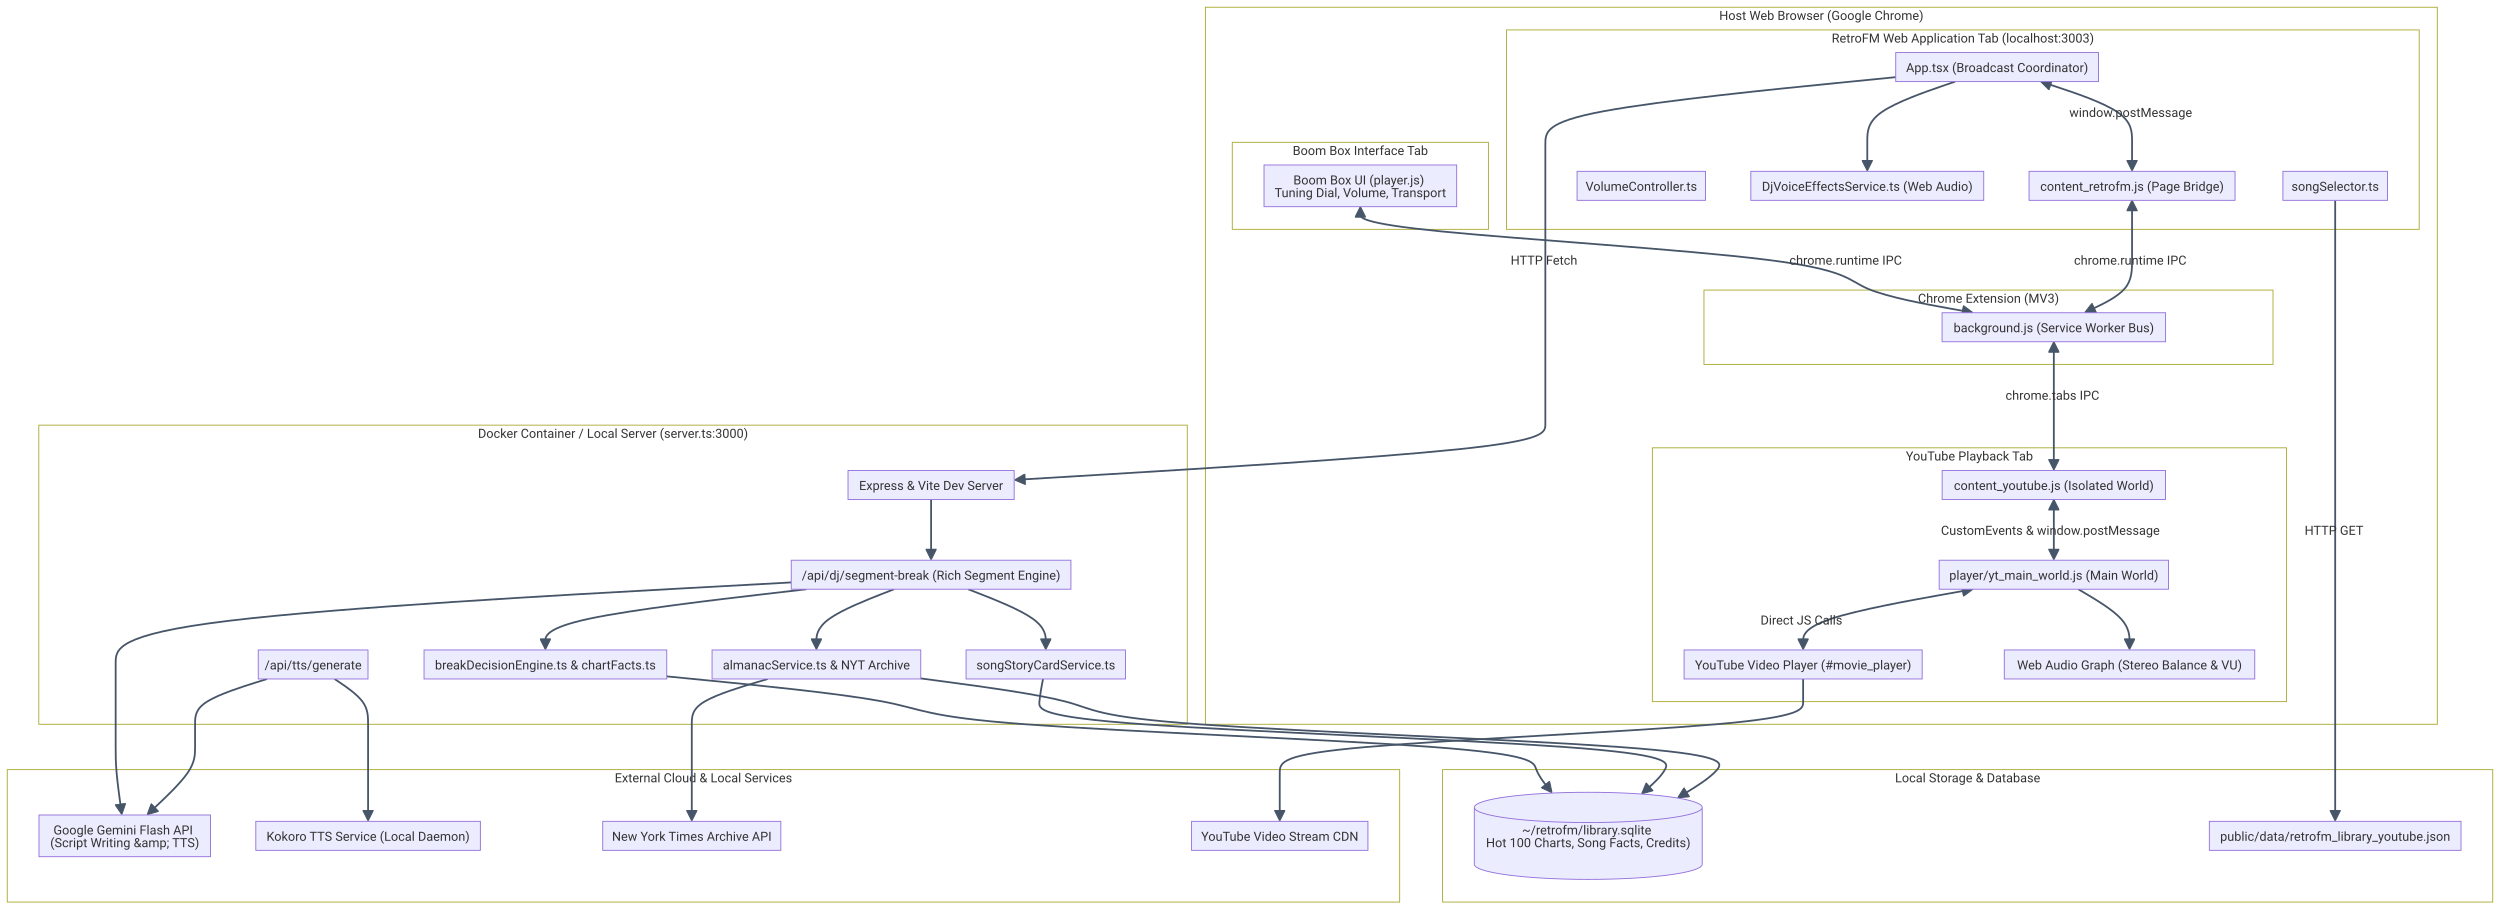
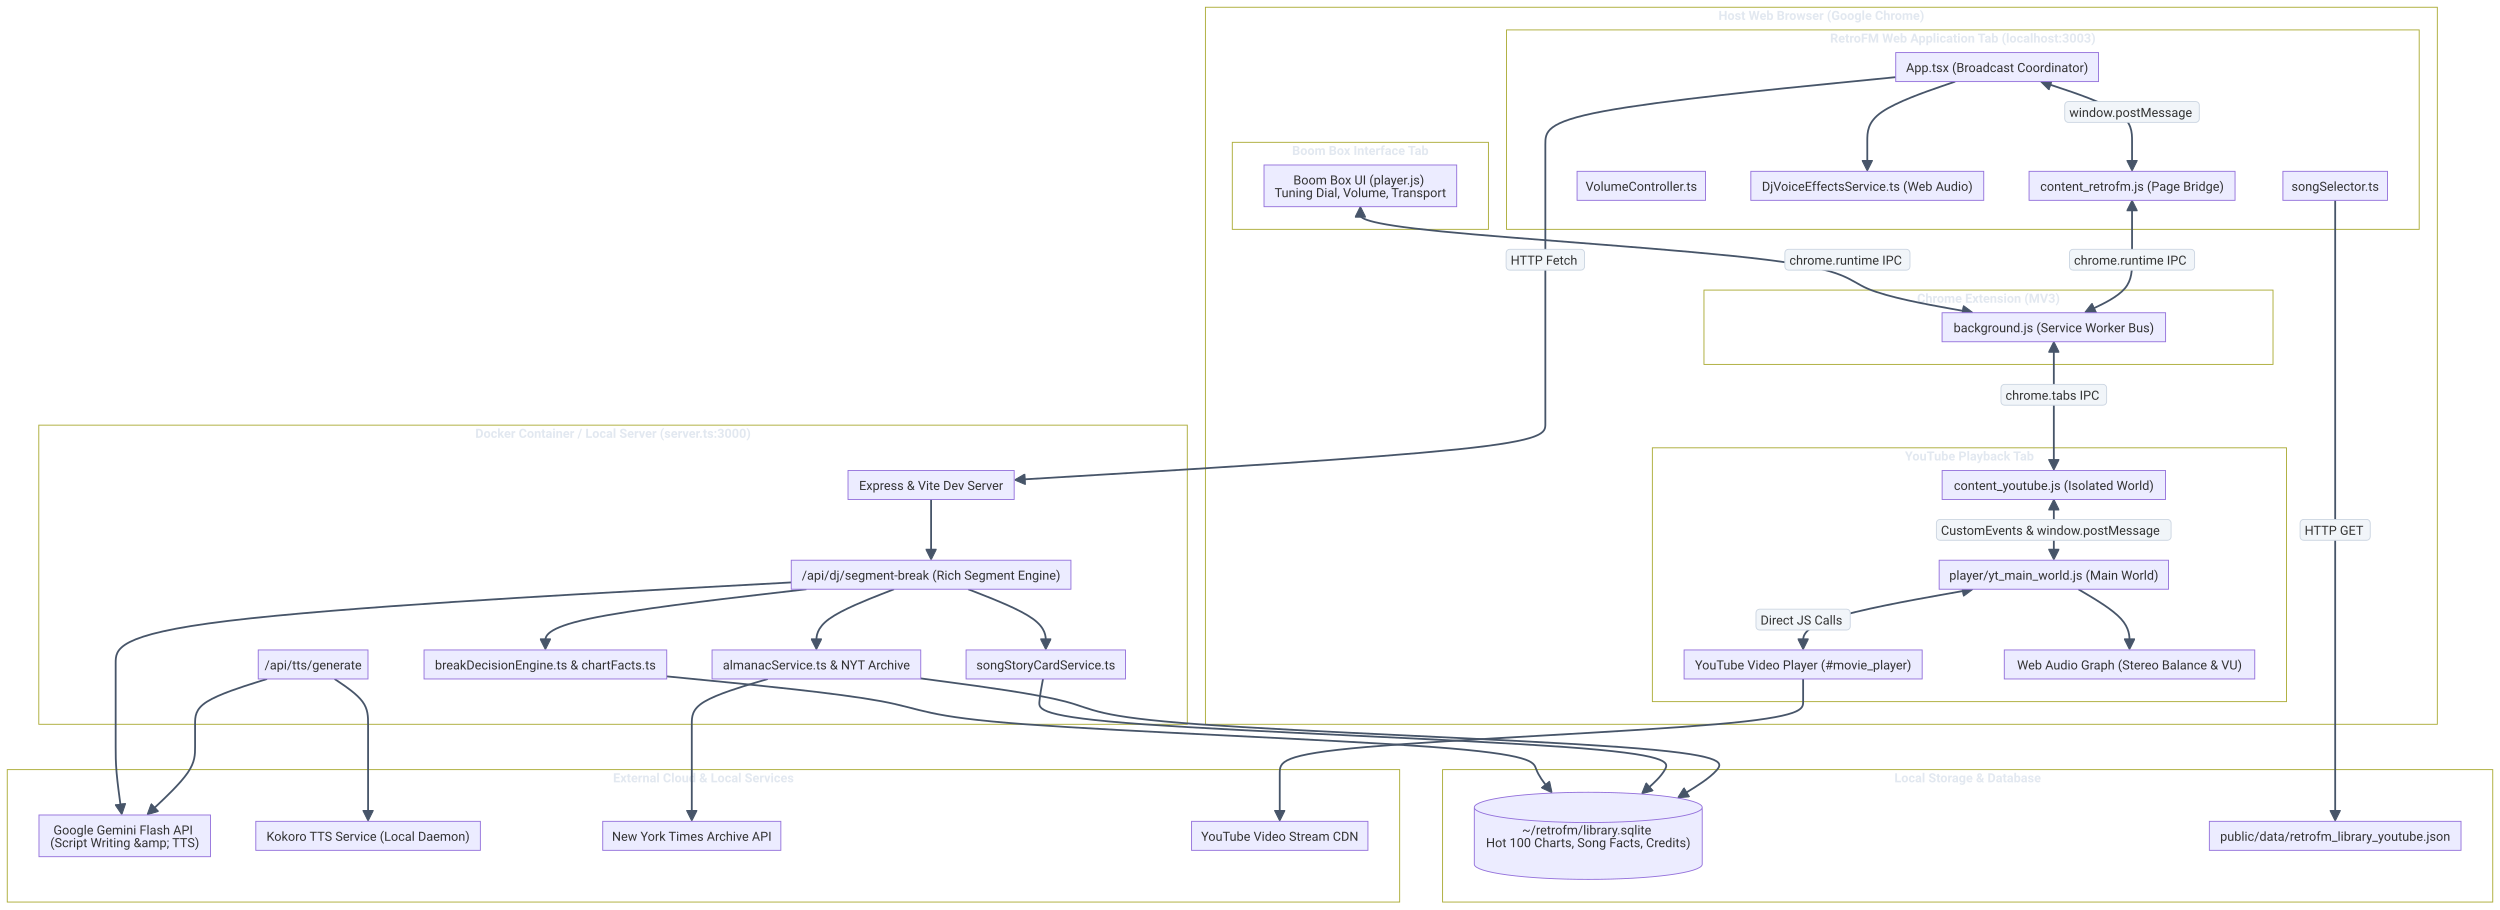
<svg xmlns="http://www.w3.org/2000/svg" aria-roledescription="flowchart-v2" role="graphics-document document" viewBox="-8 -8 2757.855 1003.094" height="1003.094" width="2757.855" id="diag_0" style="background: transparent;">
-   <style>#diag_0{font-family:-apple-system,BlinkMacSystemFont,"Segoe UI",Roboto,Helvetica,Arial,sans-serif;font-size:14px;fill:#333;}#diag_0 .error-icon{fill:#552222;}#diag_0 .error-text{fill:#552222;stroke:#552222;}#diag_0 .edge-thickness-normal{stroke-width:2px;}#diag_0 .edge-thickness-thick{stroke-width:3.5px;}#diag_0 .edge-pattern-solid{stroke-dasharray:0;}#diag_0 .edge-pattern-dashed{stroke-dasharray:3;}#diag_0 .edge-pattern-dotted{stroke-dasharray:2;}#diag_0 .marker{fill:#475569;stroke:#475569;}#diag_0 .marker.cross{stroke:#475569;}#diag_0 svg{font-family:-apple-system,BlinkMacSystemFont,"Segoe UI",Roboto,Helvetica,Arial,sans-serif;font-size:14px;}#diag_0 .label{font-family:-apple-system,BlinkMacSystemFont,"Segoe UI",Roboto,Helvetica,Arial,sans-serif;color:#333;}#diag_0 .cluster-label text{fill:#333;}#diag_0 .cluster-label span,#diag_0 p{color:#333;}#diag_0 .label text,#diag_0 span,#diag_0 p{fill:#333;color:#333;}#diag_0 .node rect,#diag_0 .node circle,#diag_0 .node ellipse,#diag_0 .node polygon,#diag_0 .node path{fill:#ECECFF;stroke:#9370DB;stroke-width:1px;}#diag_0 .flowchart-label text{text-anchor:middle;}#diag_0 .node .katex path{fill:#000;stroke:#000;stroke-width:1px;}#diag_0 .node .label{text-align:center;}#diag_0 .node.clickable{cursor:pointer;}#diag_0 .arrowheadPath{fill:#333333;}#diag_0 .edgePath .path{stroke:#475569;stroke-width:2.0px;}#diag_0 .flowchart-link{stroke:#475569;fill:none;}#diag_0 .edgeLabel{background-color:transparent;text-align:center;}#diag_0 .edgeLabel rect{opacity:0;fill:none;}#diag_0 .labelBkg{background-color:transparent;}#diag_0 .cluster rect{fill:none;stroke:#aaaa33;stroke-width:1px;}#diag_0 .cluster text{fill:#333;}#diag_0 .cluster span,#diag_0 p{color:#333;}#diag_0 div.mermaidTooltip{position:absolute;text-align:center;max-width:200px;padding:2px;font-family:-apple-system,BlinkMacSystemFont,"Segoe UI",Roboto,Helvetica,Arial,sans-serif;font-size:12px;background:#ffffff;border:1px solid #aaaa33;border-radius:2px;pointer-events:none;z-index:100;}#diag_0 .flowchartTitleText{text-anchor:middle;font-size:18px;fill:#333;}#diag_0 :root{--mermaid-font-family:-apple-system,BlinkMacSystemFont,"Segoe UI",Roboto,Helvetica,Arial,sans-serif;}</style>
+   <style>#diag_0{font-family:-apple-system,BlinkMacSystemFont,"Segoe UI",Roboto,Helvetica,Arial,sans-serif;font-size:14px;fill:#333;}#diag_0 .error-icon{fill:#552222;}#diag_0 .error-text{fill:#552222;stroke:#552222;}#diag_0 .edge-thickness-normal{stroke-width:2px;}#diag_0 .edge-thickness-thick{stroke-width:3.5px;}#diag_0 .edge-pattern-solid{stroke-dasharray:0;}#diag_0 .edge-pattern-dashed{stroke-dasharray:3;}#diag_0 .edge-pattern-dotted{stroke-dasharray:2;}#diag_0 .marker{fill:#475569;stroke:#475569;}#diag_0 .marker.cross{stroke:#475569;}#diag_0 svg{font-family:-apple-system,BlinkMacSystemFont,"Segoe UI",Roboto,Helvetica,Arial,sans-serif;font-size:14px;}#diag_0 .label{font-family:-apple-system,BlinkMacSystemFont,"Segoe UI",Roboto,Helvetica,Arial,sans-serif;color:#333;}#diag_0 .cluster-label text{fill:#e2e8f0;font-weight:600;}#diag_0 .cluster-label span,#diag_0 p{color:#333;}#diag_0 .label text,#diag_0 span,#diag_0 p{fill:#333;color:#333;}#diag_0 .node rect,#diag_0 .node circle,#diag_0 .node ellipse,#diag_0 .node polygon,#diag_0 .node path{fill:#ECECFF;stroke:#9370DB;stroke-width:1px;}#diag_0 .flowchart-label text{text-anchor:middle;}#diag_0 .node .katex path{fill:#000;stroke:#000;stroke-width:1px;}#diag_0 .node .label{text-align:center;}#diag_0 .node.clickable{cursor:pointer;}#diag_0 .arrowheadPath{fill:#333333;}#diag_0 .edgePath .path{stroke:#475569;stroke-width:2.0px;}#diag_0 .flowchart-link{stroke:#475569;fill:none;}#diag_0 .edgeLabel{text-align:center;}#diag_0 .edgeLabel rect{fill:#f1f5f9;stroke:#cbd5e1;stroke-width:1px;rx:4px;ry:4px;}#diag_0 .labelBkg{background-color:transparent;}#diag_0 .cluster rect{fill:none;stroke:#aaaa33;stroke-width:1px;}#diag_0 .cluster text{fill:#e2e8f0;font-weight:600;}#diag_0 .cluster span,#diag_0 p{color:#333;}#diag_0 div.mermaidTooltip{position:absolute;text-align:center;max-width:200px;padding:2px;font-family:-apple-system,BlinkMacSystemFont,"Segoe UI",Roboto,Helvetica,Arial,sans-serif;font-size:12px;background:#ffffff;border:1px solid #aaaa33;border-radius:2px;pointer-events:none;z-index:100;}#diag_0 .flowchartTitleText{text-anchor:middle;font-size:18px;fill:#333;}#diag_0 :root{--mermaid-font-family:-apple-system,BlinkMacSystemFont,"Segoe UI",Roboto,Helvetica,Arial,sans-serif;}</style>
  <g>
    <marker orient="auto" markerHeight="12" markerWidth="12" markerUnits="userSpaceOnUse" refY="5" refX="6" viewBox="0 0 10 10" class="marker flowchart" id="diag_0_flowchart-pointEnd">
      <path style="stroke-width: 1; stroke-dasharray: 1, 0;" class="arrowMarkerPath" d="M 0 0 L 10 5 L 0 10 z" />
    </marker>
    <marker orient="auto" markerHeight="12" markerWidth="12" markerUnits="userSpaceOnUse" refY="5" refX="4.5" viewBox="0 0 10 10" class="marker flowchart" id="diag_0_flowchart-pointStart">
      <path style="stroke-width: 1; stroke-dasharray: 1, 0;" class="arrowMarkerPath" d="M 0 5 L 10 10 L 10 0 z" />
    </marker>
    <marker orient="auto" markerHeight="11" markerWidth="11" markerUnits="userSpaceOnUse" refY="5" refX="11" viewBox="0 0 10 10" class="marker flowchart" id="diag_0_flowchart-circleEnd">
      <circle style="stroke-width: 1; stroke-dasharray: 1, 0;" class="arrowMarkerPath" r="5" cy="5" cx="5" />
    </marker>
    <marker orient="auto" markerHeight="11" markerWidth="11" markerUnits="userSpaceOnUse" refY="5" refX="-1" viewBox="0 0 10 10" class="marker flowchart" id="diag_0_flowchart-circleStart">
      <circle style="stroke-width: 1; stroke-dasharray: 1, 0;" class="arrowMarkerPath" r="5" cy="5" cx="5" />
    </marker>
    <marker orient="auto" markerHeight="11" markerWidth="11" markerUnits="userSpaceOnUse" refY="5.2" refX="12" viewBox="0 0 11 11" class="marker cross flowchart" id="diag_0_flowchart-crossEnd">
      <path style="stroke-width: 2; stroke-dasharray: 1, 0;" class="arrowMarkerPath" d="M 1,1 l 9,9 M 10,1 l -9,9" />
    </marker>
    <marker orient="auto" markerHeight="11" markerWidth="11" markerUnits="userSpaceOnUse" refY="5.2" refX="-1" viewBox="0 0 11 11" class="marker cross flowchart" id="diag_0_flowchart-crossStart">
      <path style="stroke-width: 2; stroke-dasharray: 1, 0;" class="arrowMarkerPath" d="M 1,1 l 9,9 M 10,1 l -9,9" />
    </marker>
    <g class="root">
      <g class="clusters">
        <g id="ExternalCloud" class="cluster default flowchart-label">
          <rect height="146.094" width="1536.027" y="841" x="0" ry="0" rx="0" style="" />
          <g transform="translate(768.0137, 841)" class="cluster-label">
            <text style="">
              <tspan class="row" x="0" dy="1em" xml:space="preserve">External Cloud &amp; Local Services</tspan>
            </text>
          </g>
        </g>
        <g id="LocalStorage" class="cluster default flowchart-label">
          <rect height="146.094" width="1158.488" y="841" x="1583.367" ry="0" rx="0" style="" />
          <g transform="translate(2162.611, 841)" class="cluster-label">
            <text style="">
              <tspan class="row" x="0" dy="1em" xml:space="preserve">Local Storage &amp; Database</tspan>
            </text>
          </g>
        </g>
        <g id="DockerContainer" class="cluster default flowchart-label">
          <rect height="330" width="1266.945" y="461" x="34.797" ry="0" rx="0" style="" />
          <g transform="translate(668.2695, 461)" class="cluster-label">
            <text style="">
              <tspan class="row" x="0" dy="1em" xml:space="preserve">Docker Container / Local Server (server.ts:3000)</tspan>
            </text>
          </g>
        </g>
        <g id="HostBrowser" class="cluster default flowchart-label">
          <rect height="791" width="1358.973" y="0" x="1321.742" ry="0" rx="0" style="" />
          <g transform="translate(2001.229, 0)" class="cluster-label">
            <text style="">
              <tspan class="row" x="0" dy="1em" xml:space="preserve">Host Web Browser (Google Chrome)</tspan>
            </text>
          </g>
        </g>
        <g id="BoomBoxTab" class="cluster default flowchart-label">
          <rect height="96" width="282.547" y="149" x="1351.395" ry="0" rx="0" style="" />
          <g transform="translate(1492.668, 149)" class="cluster-label">
            <text style="">
              <tspan class="row" x="0" dy="1em" xml:space="preserve">Boom Box Interface Tab</tspan>
            </text>
          </g>
        </g>
        <g id="RetroFMTab" class="cluster default flowchart-label">
          <rect height="220" width="1006.773" y="25" x="1653.941" ry="0" rx="0" style="" />
          <g transform="translate(2157.328, 25)" class="cluster-label">
            <text style="">
              <tspan class="row" x="0" dy="1em" xml:space="preserve">RetroFM Web Application Tab (localhost:3003)</tspan>
            </text>
          </g>
        </g>
        <g id="ExtSW" class="cluster default flowchart-label">
          <rect height="82" width="627.742" y="312" x="1871.715" ry="0" rx="0" style="" />
          <g transform="translate(2185.586, 312)" class="cluster-label">
            <text style="">
              <tspan class="row" x="0" dy="1em" xml:space="preserve">Chrome Extension (MV3)</tspan>
            </text>
          </g>
        </g>
        <g id="YouTubeTab" class="cluster default flowchart-label">
          <rect height="280" width="699.535" y="486" x="1814.789" ry="0" rx="0" style="" />
          <g transform="translate(2164.557, 486)" class="cluster-label">
            <text style="">
              <tspan class="row" x="0" dy="1em" xml:space="preserve">YouTube Playback Tab</tspan>
            </text>
          </g>
        </g>
      </g>
      <g class="edgePaths">
        <path marker-end="url(#diag_0_flowchart-pointEnd)" marker-start="url(#diag_0_flowchart-pointStart)" style="fill:none;" class="edge-thickness-normal edge-pattern-solid flowchart-link LS-BB_UI LE-BG" id="L-BB_UI-BG-0" d="M1492.668,225.3L1492.668,228.583C1492.668,231.867,1492.668,238.433,1582.224,247.3C1671.78,256.167,1850.892,267.333,1940.448,278.5C2030.004,289.667,2030.004,300.833,2052.271,310.427C2074.538,320.02,2119.071,328.04,2141.338,332.051L2163.605,336.061" />
        <path marker-end="url(#diag_0_flowchart-pointEnd)" marker-start="url(#diag_0_flowchart-pointStart)" style="fill:none;" class="edge-thickness-normal edge-pattern-solid flowchart-link LS-ReactApp LE-PageBridge" id="L-ReactApp-PageBridge-0" d="M2248.265,83.673L2264.215,88.977C2280.164,94.282,2312.062,104.891,2328.012,115.779C2343.961,126.667,2343.961,137.833,2343.961,147.867C2343.961,157.9,2343.961,166.8,2343.961,171.25L2343.961,175.7" />
        <path marker-end="url(#diag_0_flowchart-pointEnd)" marker-start="url(#diag_0_flowchart-pointStart)" style="fill:none;" class="edge-thickness-normal edge-pattern-solid flowchart-link LS-PageBridge LE-BG" id="L-PageBridge-BG-0" d="M2343.961,218.3L2343.961,222.75C2343.961,227.2,2343.961,236.1,2343.961,246.133C2343.961,256.167,2343.961,267.333,2343.961,278.5C2343.961,289.667,2343.961,300.833,2335.989,310.204C2328.017,319.575,2312.072,327.15,2304.1,330.938L2296.128,334.726" />
        <path marker-end="url(#diag_0_flowchart-pointEnd)" marker-start="url(#diag_0_flowchart-pointStart)" style="fill:none;" class="edge-thickness-normal edge-pattern-solid flowchart-link LS-BG LE-YT_CS" id="L-BG-YT_CS-0" d="M2257.664,374.3L2257.664,377.583C2257.664,380.867,2257.664,387.433,2257.664,396.3C2257.664,405.167,2257.664,416.333,2257.664,427.5C2257.664,438.667,2257.664,449.833,2257.664,459.583C2257.664,469.333,2257.664,477.667,2257.664,485.117C2257.664,492.567,2257.664,499.133,2257.664,502.417L2257.664,505.7" />
        <path marker-end="url(#diag_0_flowchart-pointEnd)" marker-start="url(#diag_0_flowchart-pointStart)" style="fill:none;" class="edge-thickness-normal edge-pattern-solid flowchart-link LS-YT_CS LE-YT_MW" id="L-YT_CS-YT_MW-0" d="M2257.664,548.3L2257.664,553C2257.664,557.7,2257.664,567.1,2257.664,576.5C2257.664,585.9,2257.664,595.3,2257.664,600L2257.664,604.7" />
        <path marker-end="url(#diag_0_flowchart-pointEnd)" marker-start="url(#diag_0_flowchart-pointStart)" style="fill:none;" class="edge-thickness-normal edge-pattern-solid flowchart-link LS-YT_MW LE-YT_Player" id="L-YT_MW-YT_Player-0" d="M2163.056,642.934L2132.731,648.361C2102.407,653.789,2041.758,664.645,2011.434,674.772C1981.109,684.9,1981.109,694.3,1981.109,699L1981.109,703.7" />
        <path marker-end="url(#diag_0_flowchart-pointEnd)" style="fill:none;" class="edge-thickness-normal edge-pattern-solid flowchart-link LS-YT_MW LE-WebAudioYT" id="L-YT_MW-WebAudioYT-0" d="M2284.655,642L2294.074,647.583C2303.493,653.167,2322.33,664.333,2331.749,674.617C2341.168,684.9,2341.168,694.3,2341.168,699L2341.168,703.7" />
        <path marker-end="url(#diag_0_flowchart-pointEnd)" style="fill:none;" class="edge-thickness-normal edge-pattern-solid flowchart-link LS-YT_Player LE-YouTubeStream" id="L-YT_Player-YouTubeStream-0" d="M1981.109,741L1981.109,745.167C1981.109,749.333,1981.109,757.667,1981.109,766C1981.109,774.333,1981.109,782.667,1884.882,791C1788.655,799.333,1596.201,807.667,1499.973,816C1403.746,824.333,1403.746,832.667,1403.746,845.458C1403.746,858.249,1403.746,875.498,1403.746,884.123L1403.746,892.747" />
        <path marker-end="url(#diag_0_flowchart-pointEnd)" style="fill:none;" class="edge-thickness-normal edge-pattern-solid flowchart-link LS-ReactApp LE-ExpressServer" id="L-ReactApp-ExpressServer-0" d="M2083.27,77.11L2018.847,83.508C1954.424,89.907,1825.579,102.703,1761.157,114.685C1696.734,126.667,1696.734,137.833,1696.734,151.417C1696.734,165,1696.734,181,1696.734,197C1696.734,213,1696.734,229,1696.734,242.583C1696.734,256.167,1696.734,267.333,1696.734,278.5C1696.734,289.667,1696.734,300.833,1696.734,313.25C1696.734,325.667,1696.734,339.333,1696.734,353C1696.734,366.667,1696.734,380.333,1696.734,392.75C1696.734,405.167,1696.734,416.333,1696.734,427.5C1696.734,438.667,1696.734,449.833,1696.734,459.583C1696.734,469.333,1696.734,477.667,1599.955,487.689C1503.176,497.712,1309.618,509.423,1212.839,515.279L1116.06,521.135" />
        <path marker-end="url(#diag_0_flowchart-pointEnd)" style="fill:none;" class="edge-thickness-normal edge-pattern-solid flowchart-link LS-SongSel LE-JSONLib" id="L-SongSel-JSONLib-0" d="M2568.043,213L2568.043,218.333C2568.043,223.667,2568.043,234.333,2568.043,245.25C2568.043,256.167,2568.043,267.333,2568.043,278.5C2568.043,289.667,2568.043,300.833,2568.043,313.25C2568.043,325.667,2568.043,339.333,2568.043,353C2568.043,366.667,2568.043,380.333,2568.043,392.75C2568.043,405.167,2568.043,416.333,2568.043,427.5C2568.043,438.667,2568.043,449.833,2568.043,459.583C2568.043,469.333,2568.043,477.667,2568.043,488.667C2568.043,499.667,2568.043,513.333,2568.043,528.417C2568.043,543.5,2568.043,560,2568.043,576.5C2568.043,593,2568.043,609.5,2568.043,626C2568.043,642.5,2568.043,659,2568.043,675.5C2568.043,692,2568.043,708.5,2568.043,723.583C2568.043,738.667,2568.043,752.333,2568.043,763.333C2568.043,774.333,2568.043,782.667,2568.043,791C2568.043,799.333,2568.043,807.667,2568.043,816C2568.043,824.333,2568.043,832.667,2568.043,845.458C2568.043,858.249,2568.043,875.498,2568.043,884.123L2568.043,892.747" />
        <path marker-end="url(#diag_0_flowchart-pointEnd)" style="fill:none;" class="edge-thickness-normal edge-pattern-solid flowchart-link LS-ExpressServer LE-SegmentPipeline" id="L-ExpressServer-SegmentPipeline-0" d="M1019.129,543L1019.129,548.583C1019.129,554.167,1019.129,565.333,1019.129,575.617C1019.129,585.9,1019.129,595.3,1019.129,600L1019.129,604.7" />
        <path marker-end="url(#diag_0_flowchart-pointEnd)" style="fill:none;" class="edge-thickness-normal edge-pattern-solid flowchart-link LS-SegmentPipeline LE-DecisionEngine" id="L-SegmentPipeline-DecisionEngine-0" d="M881.597,642L833.605,647.583C785.612,653.167,689.626,664.333,641.633,674.617C593.641,684.9,593.641,694.3,593.641,699L593.641,703.7" />
        <path marker-end="url(#diag_0_flowchart-pointEnd)" style="fill:none;" class="edge-thickness-normal edge-pattern-solid flowchart-link LS-SegmentPipeline LE-SongStoryCard" id="L-SegmentPipeline-SongStoryCard-0" d="M1060.024,642L1074.295,647.583C1088.566,653.167,1117.107,664.333,1131.378,674.617C1145.648,684.9,1145.648,694.3,1145.648,699L1145.648,703.7" />
        <path marker-end="url(#diag_0_flowchart-pointEnd)" style="fill:none;" class="edge-thickness-normal edge-pattern-solid flowchart-link LS-SegmentPipeline LE-Almanac" id="L-SegmentPipeline-Almanac-0" d="M978.234,642L963.963,647.583C949.692,653.167,921.151,664.333,906.88,674.617C892.609,684.9,892.609,694.3,892.609,699L892.609,703.7" />
        <path marker-end="url(#diag_0_flowchart-pointEnd)" style="fill:none;" class="edge-thickness-normal edge-pattern-solid flowchart-link LS-DecisionEngine LE-SQLite" id="L-DecisionEngine-SQLite-0" d="M727.5,738.14L774.801,742.783C822.103,747.427,916.706,756.713,964.007,765.523C1011.309,774.333,1011.309,782.667,1123.378,791C1235.447,799.333,1459.585,807.667,1571.654,816C1683.723,824.333,1683.723,832.667,1686.614,840.452C1689.505,848.238,1695.288,855.476,1698.179,859.095L1701.071,862.714" />
        <path marker-end="url(#diag_0_flowchart-pointEnd)" style="fill:none;" class="edge-thickness-normal edge-pattern-solid flowchart-link LS-SongStoryCard LE-SQLite" id="L-SongStoryCard-SQLite-0" d="M1142.597,741L1141.802,745.167C1141.007,749.333,1139.418,757.667,1138.623,766C1137.828,774.333,1137.828,782.667,1253.725,791C1369.621,799.333,1601.414,807.667,1717.311,816C1833.207,824.333,1833.207,832.667,1828.785,840.737C1824.364,848.806,1815.52,856.613,1811.098,860.516L1806.677,864.419" />
        <path marker-end="url(#diag_0_flowchart-pointEnd)" style="fill:none;" class="edge-thickness-normal edge-pattern-solid flowchart-link LS-Almanac LE-SQLite" id="L-Almanac-SQLite-0" d="M1007.719,740.389L1039.648,744.657C1071.577,748.926,1135.435,757.463,1167.364,765.898C1199.293,774.333,1199.293,782.667,1315.005,791C1430.716,799.333,1662.139,807.667,1777.851,816C1893.563,824.333,1893.563,832.667,1885.789,841.588C1878.016,850.509,1862.47,860.019,1854.697,864.773L1846.924,869.528" />
        <path marker-end="url(#diag_0_flowchart-pointEnd)" style="fill:none;" class="edge-thickness-normal edge-pattern-solid flowchart-link LS-Almanac LE-NYTAPI" id="L-Almanac-NYTAPI-0" d="M838.963,741L824.993,745.167C811.022,749.333,783.081,757.667,769.111,766C755.141,774.333,755.141,782.667,755.141,791C755.141,799.333,755.141,807.667,755.141,816C755.141,824.333,755.141,832.667,755.141,845.458C755.141,858.249,755.141,875.498,755.141,884.123L755.141,892.747" />
        <path marker-end="url(#diag_0_flowchart-pointEnd)" style="fill:none;" class="edge-thickness-normal edge-pattern-solid flowchart-link LS-SegmentPipeline LE-GeminiAI" id="L-SegmentPipeline-GeminiAI-0" d="M864.871,634.489L740.658,641.324C616.445,648.159,368.02,661.83,243.807,676.915C119.594,692,119.594,708.5,119.594,723.583C119.594,738.667,119.594,752.333,119.594,763.333C119.594,774.333,119.594,782.667,119.594,791C119.594,799.333,119.594,807.667,119.594,816C119.594,824.333,119.594,832.667,120.616,844.299C121.638,855.932,123.682,870.864,124.704,878.33L125.726,885.796" />
        <path marker-end="url(#diag_0_flowchart-pointEnd)" style="fill:none;" class="edge-thickness-normal edge-pattern-solid flowchart-link LS-TTSClient LE-GeminiAI" id="L-TTSClient-GeminiAI-0" d="M286.595,741L273.361,745.167C260.128,749.333,233.662,757.667,220.429,766C207.195,774.333,207.195,782.667,207.195,791C207.195,799.333,207.195,807.667,207.195,816C207.195,824.333,207.195,832.667,198.977,844.569C190.759,856.472,174.323,871.943,166.105,879.679L157.887,887.415" />
        <path marker-end="url(#diag_0_flowchart-pointEnd)" style="fill:none;" class="edge-thickness-normal edge-pattern-solid flowchart-link LS-TTSClient LE-KokoroDaemon" id="L-TTSClient-KokoroDaemon-0" d="M361.073,741L367.236,745.167C373.398,749.333,385.722,757.667,391.885,766C398.047,774.333,398.047,782.667,398.047,791C398.047,799.333,398.047,807.667,398.047,816C398.047,824.333,398.047,832.667,398.047,845.458C398.047,858.249,398.047,875.498,398.047,884.123L398.047,892.747" />
        <path marker-end="url(#diag_0_flowchart-pointEnd)" style="fill:none;" class="edge-thickness-normal edge-pattern-solid flowchart-link LS-ReactApp LE-VoiceFX" id="L-ReactApp-VoiceFX-0" d="M2148.827,82L2132.67,87.583C2116.512,93.167,2084.198,104.333,2068.04,115.5C2051.883,126.667,2051.883,137.833,2051.883,147.867C2051.883,157.9,2051.883,166.8,2051.883,171.25L2051.883,175.7" />
      </g>
      <g class="edgeLabels">
        <g transform="translate(2030.004, 278.5)" class="edgeLabel">
          <g transform="translate(-64.04688, -8.5)" class="label">
-             <rect height="17" width="128.016" ry="0" rx="0" />
+             <rect height="23.00" width="138.02" x="-5" y="-3" rx="4" ry="4" fill="#f1f5f9" stroke="#cbd5e1" stroke-width="1" />
            <text style="">
              <tspan class="row" x="0" dy="1em" xml:space="preserve">chrome.runtime IPC</tspan>
            </text>
          </g>
        </g>
        <g transform="translate(2343.961, 115.5)" class="edgeLabel">
          <g transform="translate(-69.25781, -8.5)" class="label">
-             <rect height="17" width="138.407" ry="0" rx="0" />
+             <rect height="23.00" width="148.41" x="-5" y="-3" rx="4" ry="4" fill="#f1f5f9" stroke="#cbd5e1" stroke-width="1" />
            <text style="">
              <tspan class="row" x="0" dy="1em" xml:space="preserve">window.postMessage</tspan>
            </text>
          </g>
        </g>
        <g transform="translate(2343.961, 278.5)" class="edgeLabel">
          <g transform="translate(-64.04688, -8.5)" class="label">
-             <rect height="17" width="128.016" ry="0" rx="0" />
+             <rect height="23.00" width="138.02" x="-5" y="-3" rx="4" ry="4" fill="#f1f5f9" stroke="#cbd5e1" stroke-width="1" />
            <text style="">
              <tspan class="row" x="0" dy="1em" xml:space="preserve">chrome.runtime IPC</tspan>
            </text>
          </g>
        </g>
        <g transform="translate(2257.664, 427.5)" class="edgeLabel">
          <g transform="translate(-53.3125, -8.5)" class="label">
-             <rect height="17" width="106.547" ry="0" rx="0" />
+             <rect height="23.00" width="116.55" x="-5" y="-3" rx="4" ry="4" fill="#f1f5f9" stroke="#cbd5e1" stroke-width="1" />
            <text style="">
              <tspan class="row" x="0" dy="1em" xml:space="preserve">chrome.tabs IPC</tspan>
            </text>
          </g>
        </g>
        <g transform="translate(2257.664, 576.5)" class="edgeLabel">
          <g transform="translate(-124.5391, -8.5)" class="label">
-             <rect height="17" width="248.892" ry="0" rx="0" />
+             <rect height="23.00" width="258.89" x="-5" y="-3" rx="4" ry="4" fill="#f1f5f9" stroke="#cbd5e1" stroke-width="1" />
            <text style="">
              <tspan class="row" x="0" dy="1em" xml:space="preserve">CustomEvents &amp; window.postMessage</tspan>
            </text>
          </g>
        </g>
        <g transform="translate(1981.109, 675.5)" class="edgeLabel">
          <g transform="translate(-47.02344, -8.5)" class="label">
-             <rect height="17" width="93.985" ry="0" rx="0" />
+             <rect height="23.00" width="103.98" x="-5" y="-3" rx="4" ry="4" fill="#f1f5f9" stroke="#cbd5e1" stroke-width="1" />
            <text style="">
              <tspan class="row" x="0" dy="1em" xml:space="preserve">Direct JS Calls</tspan>
            </text>
          </g>
        </g>
        <g class="edgeLabel">
          <g transform="translate(0, 0)" class="label">
            <rect height="0" width="0" ry="0" rx="0" />
            <text style="">
              <tspan class="row" x="0" dy="1em" xml:space="preserve" />
            </text>
          </g>
        </g>
        <g class="edgeLabel">
          <g transform="translate(0, 0)" class="label">
            <rect height="0" width="0" ry="0" rx="0" />
            <text style="">
              <tspan class="row" x="0" dy="1em" xml:space="preserve" />
            </text>
          </g>
        </g>
        <g transform="translate(1696.734, 278.5)" class="edgeLabel">
          <g transform="translate(-38.26562, -8.5)" class="label">
-             <rect height="17" width="76.485" ry="0" rx="0" />
+             <rect height="23.00" width="86.48" x="-5" y="-3" rx="4" ry="4" fill="#f1f5f9" stroke="#cbd5e1" stroke-width="1" />
            <text style="">
              <tspan class="row" x="0" dy="1em" xml:space="preserve">HTTP Fetch</tspan>
            </text>
          </g>
        </g>
        <g transform="translate(2568.043, 576.5)" class="edgeLabel">
          <g transform="translate(-33.71875, -8.5)" class="label">
-             <rect height="17" width="67.391" ry="0" rx="0" />
+             <rect height="23.00" width="77.39" x="-5" y="-3" rx="4" ry="4" fill="#f1f5f9" stroke="#cbd5e1" stroke-width="1" />
            <text style="">
              <tspan class="row" x="0" dy="1em" xml:space="preserve">HTTP GET</tspan>
            </text>
          </g>
        </g>
        <g class="edgeLabel">
          <g transform="translate(0, 0)" class="label">
            <rect height="0" width="0" ry="0" rx="0" />
            <text style="">
              <tspan class="row" x="0" dy="1em" xml:space="preserve" />
            </text>
          </g>
        </g>
        <g class="edgeLabel">
          <g transform="translate(0, 0)" class="label">
            <rect height="0" width="0" ry="0" rx="0" />
            <text style="">
              <tspan class="row" x="0" dy="1em" xml:space="preserve" />
            </text>
          </g>
        </g>
        <g class="edgeLabel">
          <g transform="translate(0, 0)" class="label">
            <rect height="0" width="0" ry="0" rx="0" />
            <text style="">
              <tspan class="row" x="0" dy="1em" xml:space="preserve" />
            </text>
          </g>
        </g>
        <g class="edgeLabel">
          <g transform="translate(0, 0)" class="label">
            <rect height="0" width="0" ry="0" rx="0" />
            <text style="">
              <tspan class="row" x="0" dy="1em" xml:space="preserve" />
            </text>
          </g>
        </g>
        <g class="edgeLabel">
          <g transform="translate(0, 0)" class="label">
            <rect height="0" width="0" ry="0" rx="0" />
            <text style="">
              <tspan class="row" x="0" dy="1em" xml:space="preserve" />
            </text>
          </g>
        </g>
        <g class="edgeLabel">
          <g transform="translate(0, 0)" class="label">
            <rect height="0" width="0" ry="0" rx="0" />
            <text style="">
              <tspan class="row" x="0" dy="1em" xml:space="preserve" />
            </text>
          </g>
        </g>
        <g class="edgeLabel">
          <g transform="translate(0, 0)" class="label">
            <rect height="0" width="0" ry="0" rx="0" />
            <text style="">
              <tspan class="row" x="0" dy="1em" xml:space="preserve" />
            </text>
          </g>
        </g>
        <g class="edgeLabel">
          <g transform="translate(0, 0)" class="label">
            <rect height="0" width="0" ry="0" rx="0" />
            <text style="">
              <tspan class="row" x="0" dy="1em" xml:space="preserve" />
            </text>
          </g>
        </g>
        <g class="edgeLabel">
          <g transform="translate(0, 0)" class="label">
            <rect height="0" width="0" ry="0" rx="0" />
            <text style="">
              <tspan class="row" x="0" dy="1em" xml:space="preserve" />
            </text>
          </g>
        </g>
        <g class="edgeLabel">
          <g transform="translate(0, 0)" class="label">
            <rect height="0" width="0" ry="0" rx="0" />
            <text style="">
              <tspan class="row" x="0" dy="1em" xml:space="preserve" />
            </text>
          </g>
        </g>
        <g class="edgeLabel">
          <g transform="translate(0, 0)" class="label">
            <rect height="0" width="0" ry="0" rx="0" />
            <text style="">
              <tspan class="row" x="0" dy="1em" xml:space="preserve" />
            </text>
          </g>
        </g>
        <g class="edgeLabel">
          <g transform="translate(0, 0)" class="label">
            <rect height="0" width="0" ry="0" rx="0" />
            <text style="">
              <tspan class="row" x="0" dy="1em" xml:space="preserve" />
            </text>
          </g>
        </g>
      </g>
      <g class="nodes">
        <g transform="translate(129.5938, 914.0472)" data-id="GeminiAI" data-node="true" id="flowchart-GeminiAI-19" class="node default default flowchart-label">
          <rect height="46" width="189.188" y="-23" x="-94.594" ry="0" rx="0" style="" class="basic label-container" />
          <g transform="translate(0, -15.5)" style="" class="label">
            <rect />
            <text style="">
              <tspan class="row" x="0" dy="1em" xml:space="preserve">Google Gemini Flash API</tspan>
              <tspan class="row" x="0" dy="1em" xml:space="preserve">(Script Writing &amp;amp; TTS)</tspan>
            </text>
          </g>
        </g>
        <g transform="translate(398.0469, 914.0472)" data-id="KokoroDaemon" data-node="true" id="flowchart-KokoroDaemon-20" class="node default default flowchart-label">
          <rect height="32" width="247.719" y="-16" x="-123.859" ry="0" rx="0" style="" class="basic label-container" />
          <g transform="translate(0, -8.5)" style="" class="label">
            <rect />
            <text style="">
              <tspan class="row" x="0" dy="1em" xml:space="preserve">Kokoro TTS Service (Local Daemon)</tspan>
            </text>
          </g>
        </g>
        <g transform="translate(755.1406, 914.0472)" data-id="NYTAPI" data-node="true" id="flowchart-NYTAPI-21" class="node default default flowchart-label">
          <rect height="32" width="196.469" y="-16" x="-98.234" ry="0" rx="0" style="" class="basic label-container" />
          <g transform="translate(0, -8.5)" style="" class="label">
            <rect />
            <text style="">
              <tspan class="row" x="0" dy="1em" xml:space="preserve">New York Times Archive API</tspan>
            </text>
          </g>
        </g>
        <g transform="translate(1403.746, 914.0472)" data-id="YouTubeStream" data-node="true" id="flowchart-YouTubeStream-22" class="node default default flowchart-label">
          <rect height="32" width="194.562" y="-16" x="-97.281" ry="0" rx="0" style="" class="basic label-container" />
          <g transform="translate(0, -8.5)" style="" class="label">
            <rect />
            <text style="">
              <tspan class="row" x="0" dy="1em" xml:space="preserve">YouTube Video Stream CDN</tspan>
            </text>
          </g>
        </g>
        <g transform="translate(1744.078, 914.0472)" data-id="SQLite" data-node="true" id="flowchart-SQLite-17" class="node default default flowchart-label">
          <path transform="translate(-125.7109,-48.04722)" d="M 0,16.698 a 125.711,16.698 0,0,0 251.422 0 a 125.711,16.698 0,0,0 -251.422 0 l 0,62.698 a 125.711,16.698 0,0,0 251.422 0 l 0,-62.698" style="" />
          <g transform="translate(0, -15.5)" style="" class="label">
            <rect />
            <text style="">
              <tspan class="row" x="0" dy="1em" xml:space="preserve">~/retrofm/library.sqlite</tspan>
              <tspan class="row" x="0" dy="1em" xml:space="preserve">Hot 100 Charts, Song Facts, Credits)</tspan>
            </text>
          </g>
        </g>
        <g transform="translate(2568.043, 914.0472)" data-id="JSONLib" data-node="true" id="flowchart-JSONLib-18" class="node default default flowchart-label">
          <rect height="32" width="277.625" y="-16" x="-138.812" ry="0" rx="0" style="" class="basic label-container" />
          <g transform="translate(0, -8.5)" style="" class="label">
            <rect />
            <text style="">
              <tspan class="row" x="0" dy="1em" xml:space="preserve">public/data/retrofm_library_youtube.json</tspan>
            </text>
          </g>
        </g>
        <g transform="translate(1019.129, 527)" data-id="ExpressServer" data-node="true" id="flowchart-ExpressServer-11" class="node default default flowchart-label">
          <rect height="32" width="183.281" y="-16" x="-91.641" ry="0" rx="0" style="" class="basic label-container" />
          <g transform="translate(0, -8.5)" style="" class="label">
            <rect />
            <text style="">
              <tspan class="row" x="0" dy="1em" xml:space="preserve">Express &amp; Vite Dev Server</tspan>
            </text>
          </g>
        </g>
        <g transform="translate(1019.129, 626)" data-id="SegmentPipeline" data-node="true" id="flowchart-SegmentPipeline-12" class="node default default flowchart-label">
          <rect height="32" width="308.516" y="-16" x="-154.258" ry="0" rx="0" style="" class="basic label-container" />
          <g transform="translate(0, -8.5)" style="" class="label">
            <rect />
            <text style="">
              <tspan class="row" x="0" dy="1em" xml:space="preserve">/api/dj/segment-break (Rich Segment Engine)</tspan>
            </text>
          </g>
        </g>
        <g transform="translate(593.6406, 725)" data-id="DecisionEngine" data-node="true" id="flowchart-DecisionEngine-13" class="node default default flowchart-label">
          <rect height="32" width="267.719" y="-16" x="-133.859" ry="0" rx="0" style="" class="basic label-container" />
          <g transform="translate(0, -8.5)" style="" class="label">
            <rect />
            <text style="">
              <tspan class="row" x="0" dy="1em" xml:space="preserve">breakDecisionEngine.ts &amp; chartFacts.ts</tspan>
            </text>
          </g>
        </g>
        <g transform="translate(1145.648, 725)" data-id="SongStoryCard" data-node="true" id="flowchart-SongStoryCard-14" class="node default default flowchart-label">
          <rect height="32" width="175.859" y="-16" x="-87.93" ry="0" rx="0" style="" class="basic label-container" />
          <g transform="translate(0, -8.5)" style="" class="label">
            <rect />
            <text style="">
              <tspan class="row" x="0" dy="1em" xml:space="preserve">songStoryCardService.ts</tspan>
            </text>
          </g>
        </g>
        <g transform="translate(892.6094, 725)" data-id="Almanac" data-node="true" id="flowchart-Almanac-15" class="node default default flowchart-label">
          <rect height="32" width="230.219" y="-16" x="-115.109" ry="0" rx="0" style="" class="basic label-container" />
          <g transform="translate(0, -8.5)" style="" class="label">
            <rect />
            <text style="">
              <tspan class="row" x="0" dy="1em" xml:space="preserve">almanacService.ts &amp; NYT Archive</tspan>
            </text>
          </g>
        </g>
        <g transform="translate(337.4102, 725)" data-id="TTSClient" data-node="true" id="flowchart-TTSClient-16" class="node default default flowchart-label">
          <rect height="32" width="121.078" y="-16" x="-60.539" ry="0" rx="0" style="" class="basic label-container" />
          <g transform="translate(0, -8.5)" style="" class="label">
            <rect />
            <text style="">
              <tspan class="row" x="0" dy="1em" xml:space="preserve">/api/tts/generate</tspan>
            </text>
          </g>
        </g>
        <g transform="translate(2257.664, 527)" data-id="YT_CS" data-node="true" id="flowchart-YT_CS-7" class="node default default flowchart-label">
          <rect height="32" width="246.422" y="-16" x="-123.211" ry="0" rx="0" style="" class="basic label-container" />
          <g transform="translate(0, -8.5)" style="" class="label">
            <rect />
            <text style="">
              <tspan class="row" x="0" dy="1em" xml:space="preserve">content_youtube.js (Isolated World)</tspan>
            </text>
          </g>
        </g>
        <g transform="translate(2257.664, 626)" data-id="YT_MW" data-node="true" id="flowchart-YT_MW-8" class="node default default flowchart-label">
          <rect height="32" width="252.984" y="-16" x="-126.492" ry="0" rx="0" style="" class="basic label-container" />
          <g transform="translate(0, -8.5)" style="" class="label">
            <rect />
            <text style="">
              <tspan class="row" x="0" dy="1em" xml:space="preserve">player/yt_main_world.js (Main World)</tspan>
            </text>
          </g>
        </g>
        <g transform="translate(1981.109, 725)" data-id="YT_Player" data-node="true" id="flowchart-YT_Player-9" class="node default default flowchart-label">
          <rect height="32" width="262.641" y="-16" x="-131.32" ry="0" rx="0" style="" class="basic label-container" />
          <g transform="translate(0, -8.5)" style="" class="label">
            <rect />
            <text style="">
              <tspan class="row" x="0" dy="1em" xml:space="preserve">YouTube Video Player (#movie_player)</tspan>
            </text>
          </g>
        </g>
        <g transform="translate(2341.168, 725)" data-id="WebAudioYT" data-node="true" id="flowchart-WebAudioYT-10" class="node default default flowchart-label">
          <rect height="32" width="276.312" y="-16" x="-138.156" ry="0" rx="0" style="" class="basic label-container" />
          <g transform="translate(0, -8.5)" style="" class="label">
            <rect />
            <text style="">
              <tspan class="row" x="0" dy="1em" xml:space="preserve">Web Audio Graph (Stereo Balance &amp; VU)</tspan>
            </text>
          </g>
        </g>
        <g transform="translate(2257.664, 353)" data-id="BG" data-node="true" id="flowchart-BG-6" class="node default default flowchart-label">
          <rect height="32" width="246.578" y="-16" x="-123.289" ry="0" rx="0" style="" class="basic label-container" />
          <g transform="translate(0, -8.5)" style="" class="label">
            <rect />
            <text style="">
              <tspan class="row" x="0" dy="1em" xml:space="preserve">background.js (Service Worker Bus)</tspan>
            </text>
          </g>
        </g>
        <g transform="translate(2195.129, 66)" data-id="ReactApp" data-node="true" id="flowchart-ReactApp-1" class="node default default flowchart-label">
          <rect height="32" width="223.719" y="-16" x="-111.859" ry="0" rx="0" style="" class="basic label-container" />
          <g transform="translate(0, -8.5)" style="" class="label">
            <rect />
            <text style="">
              <tspan class="row" x="0" dy="1em" xml:space="preserve">App.tsx (Broadcast Coordinator)</tspan>
            </text>
          </g>
        </g>
        <g transform="translate(2568.043, 197)" data-id="SongSel" data-node="true" id="flowchart-SongSel-2" class="node default default flowchart-label">
          <rect height="32" width="115.344" y="-16" x="-57.672" ry="0" rx="0" style="" class="basic label-container" />
          <g transform="translate(0, -8.5)" style="" class="label">
            <rect />
            <text style="">
              <tspan class="row" x="0" dy="1em" xml:space="preserve">songSelector.ts</tspan>
            </text>
          </g>
        </g>
        <g transform="translate(1802.578, 197)" data-id="VolCtrl" data-node="true" id="flowchart-VolCtrl-3" class="node default default flowchart-label">
          <rect height="32" width="141.688" y="-16" x="-70.844" ry="0" rx="0" style="" class="basic label-container" />
          <g transform="translate(0, -8.5)" style="" class="label">
            <rect />
            <text style="">
              <tspan class="row" x="0" dy="1em" xml:space="preserve">VolumeController.ts</tspan>
            </text>
          </g>
        </g>
        <g transform="translate(2051.883, 197)" data-id="VoiceFX" data-node="true" id="flowchart-VoiceFX-4" class="node default default flowchart-label">
          <rect height="32" width="256.922" y="-16" x="-128.461" ry="0" rx="0" style="" class="basic label-container" />
          <g transform="translate(0, -8.5)" style="" class="label">
            <rect />
            <text style="">
              <tspan class="row" x="0" dy="1em" xml:space="preserve">DjVoiceEffectsService.ts (Web Audio)</tspan>
            </text>
          </g>
        </g>
        <g transform="translate(2343.961, 197)" data-id="PageBridge" data-node="true" id="flowchart-PageBridge-5" class="node default default flowchart-label">
          <rect height="32" width="227.234" y="-16" x="-113.617" ry="0" rx="0" style="" class="basic label-container" />
          <g transform="translate(0, -8.5)" style="" class="label">
            <rect />
            <text style="">
              <tspan class="row" x="0" dy="1em" xml:space="preserve">content_retrofm.js (Page Bridge)</tspan>
            </text>
          </g>
        </g>
        <g transform="translate(1492.668, 197)" data-id="BB_UI" data-node="true" id="flowchart-BB_UI-0" class="node default default flowchart-label">
          <rect height="46" width="212.547" y="-23" x="-106.273" ry="0" rx="0" style="" class="basic label-container" />
          <g transform="translate(0, -15.5)" style="" class="label">
            <rect />
            <text style="">
              <tspan class="row" x="0" dy="1em" xml:space="preserve">Boom Box UI (player.js)</tspan>
              <tspan class="row" x="0" dy="1em" xml:space="preserve">Tuning Dial, Volume, Transport</tspan>
            </text>
          </g>
        </g>
      </g>
    </g>
  </g>
</svg>
